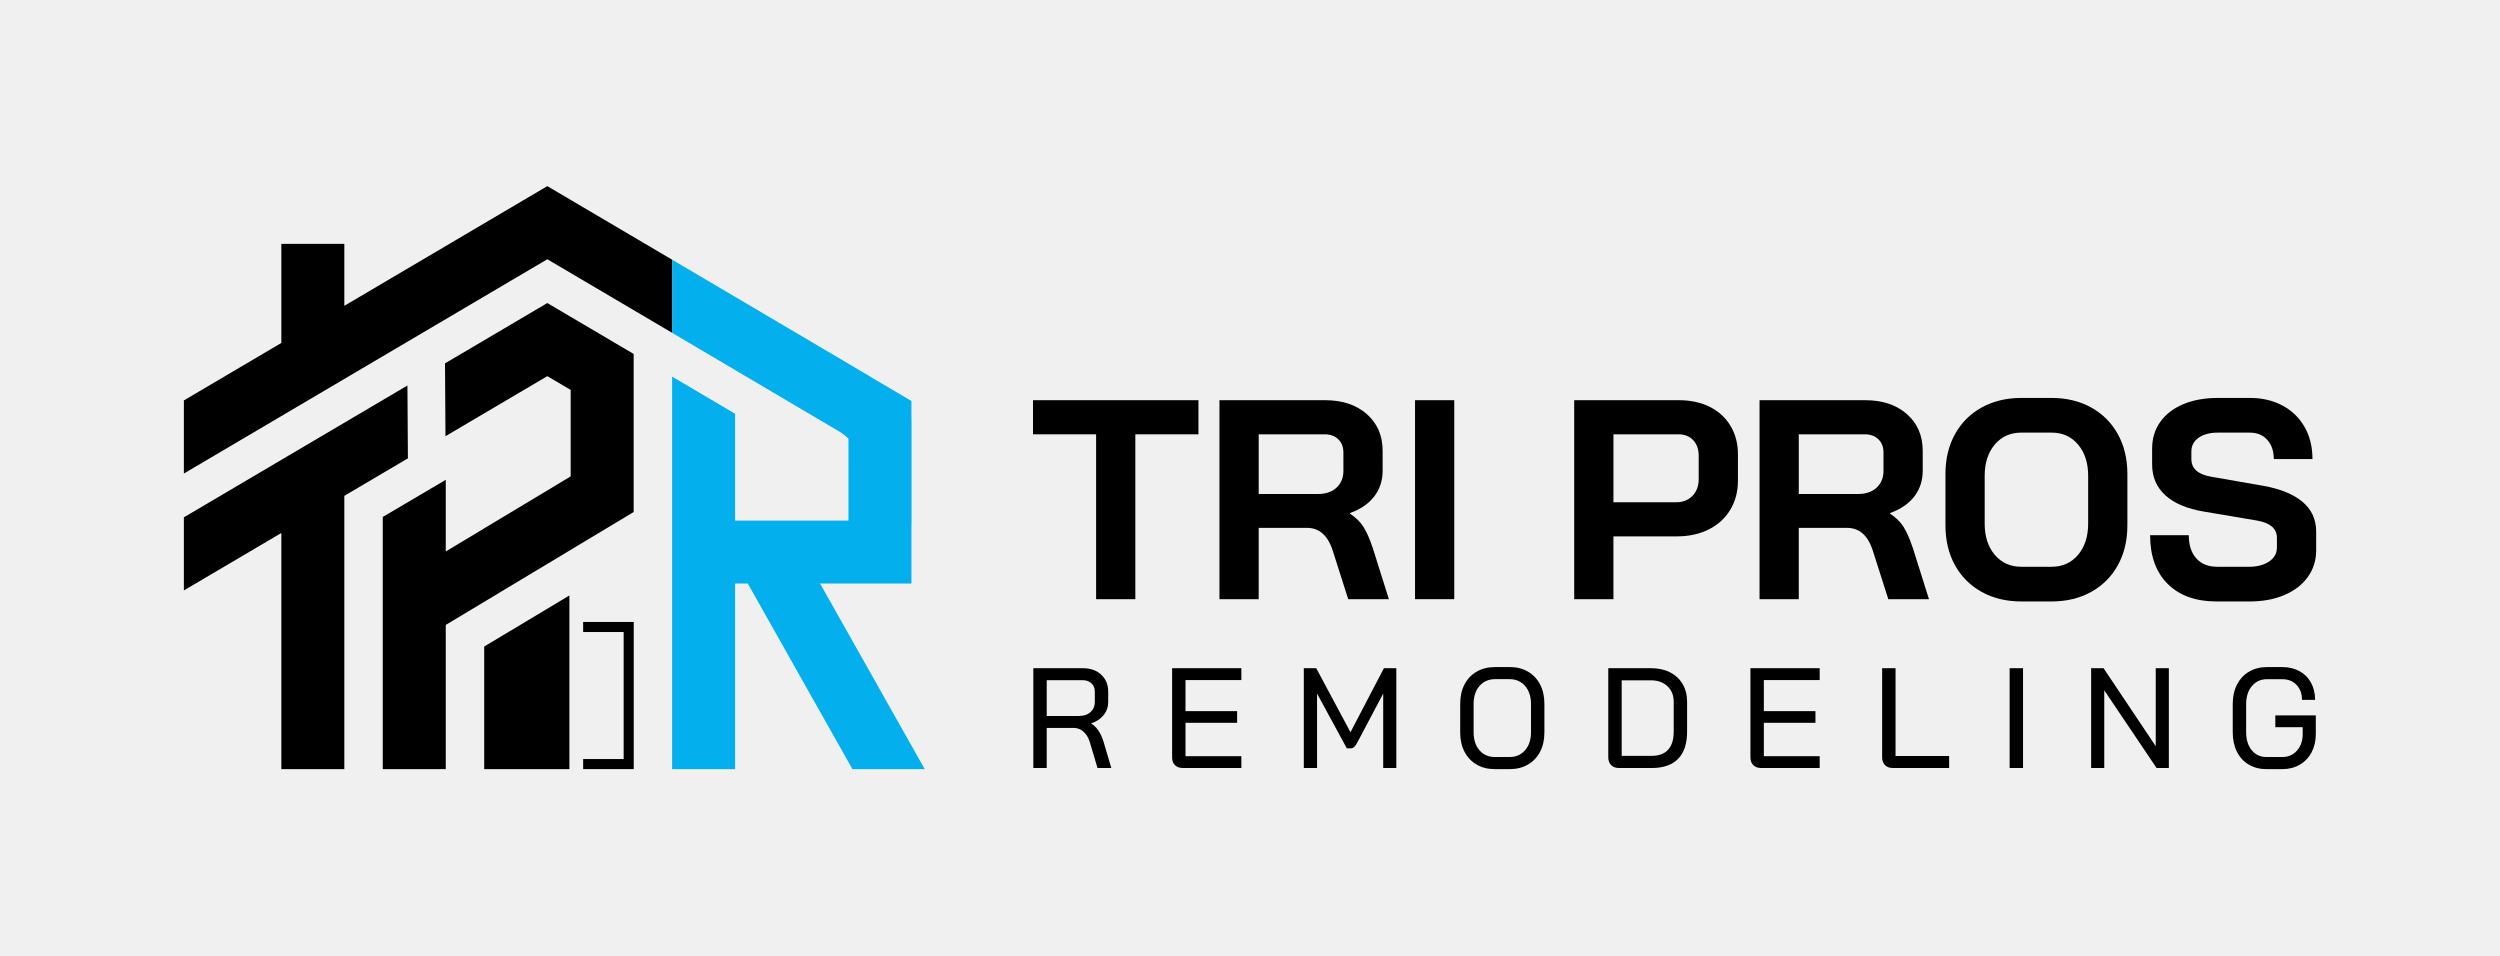
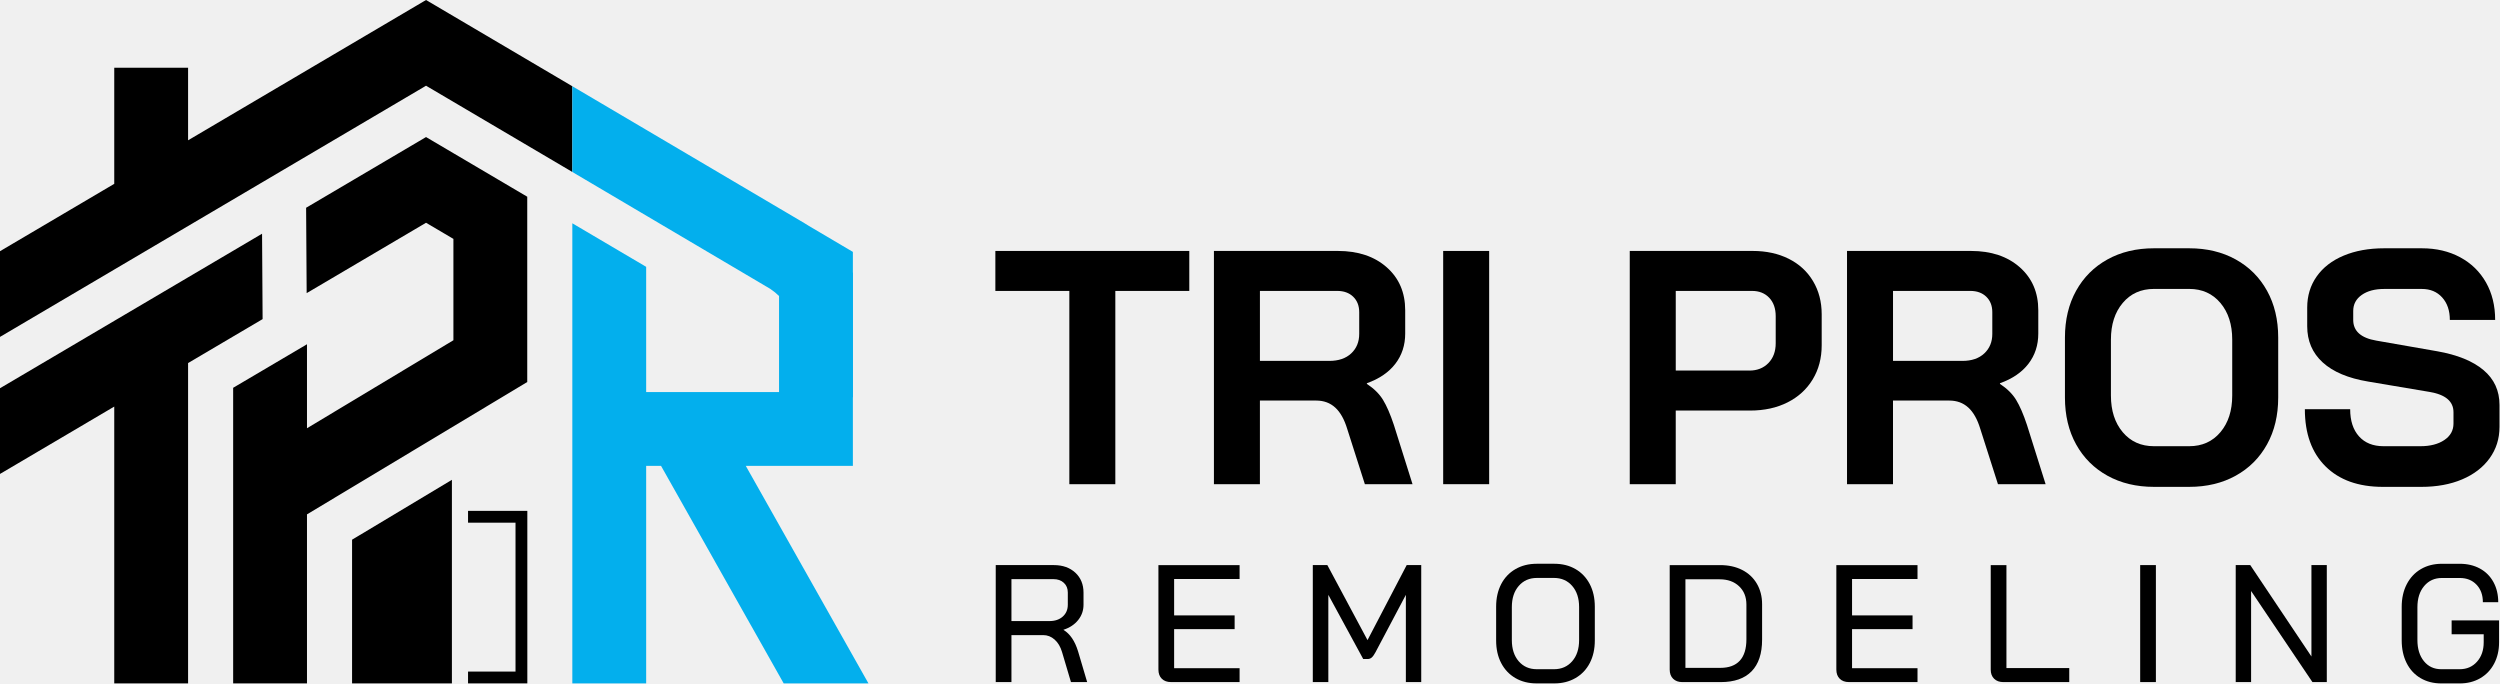
- <svg xmlns="http://www.w3.org/2000/svg" version="1.0" id="Layer_1" x="0px" y="0px" viewBox="0 0 1984.55 758.31" style="enable-background:new 0 0 1984.55 758.31;" xml:space="preserve">
-   <style type="text/css">
- 	.st0{fill:#FFFFFF;}
- 	.st1{fill:#03AFED;}
- </style>
-   <g>
-     <g>
-       <g>
-         <path d="M870.11,344.77h-50.09v-27.08h131.33v27.08h-50.09v130.88h-31.14V344.77z" />
-         <path d="M968.04,317.69h83.94c13.69,0,24.71,3.69,33.06,11.06c8.35,7.37,12.52,17.08,12.52,29.11v15.8     c0,7.82-2.22,14.63-6.66,20.42c-4.44,5.79-10.87,10.19-19.29,13.2v0.45c4.81,3.16,8.46,6.77,10.94,10.83     c2.48,4.06,4.93,9.7,7.33,16.92l12.64,40.17h-32.27l-11.96-37.46c-1.96-6.47-4.66-11.28-8.12-14.44     c-3.46-3.16-7.75-4.74-12.86-4.74h-38.14v56.64h-31.14V317.69z M1046.11,392.15c6.32,0,11.28-1.69,14.89-5.08     c3.61-3.39,5.42-7.79,5.42-13.2v-14.67c0-4.36-1.35-7.86-4.06-10.49c-2.71-2.63-6.32-3.95-10.83-3.95h-52.35v47.39H1046.11z" />
-         <path d="M1123.28,317.69h31.14v157.95h-31.14V317.69z" />
-         <path d="M1249.64,317.69h83.26c9.17,0,17.3,1.77,24.37,5.3c7.07,3.54,12.56,8.57,16.47,15.12c3.91,6.54,5.87,14.03,5.87,22.45     v20.99c0,8.73-2.03,16.44-6.09,23.13c-4.06,6.7-9.74,11.89-17.04,15.57c-7.3,3.69-15.76,5.53-25.39,5.53h-50.32v49.87h-31.14     V317.69z M1330.65,398.7c5.26,0,9.55-1.69,12.86-5.08c3.31-3.39,4.96-7.86,4.96-13.43v-18.28c0-5.26-1.47-9.44-4.4-12.52     c-2.93-3.08-6.81-4.63-11.62-4.63h-51.67v53.93H1330.65z" />
-         <path d="M1396.77,317.69h83.94c13.69,0,24.71,3.69,33.06,11.06c8.35,7.37,12.52,17.08,12.52,29.11v15.8     c0,7.82-2.22,14.63-6.66,20.42c-4.44,5.79-10.87,10.19-19.29,13.2v0.45c4.81,3.16,8.46,6.77,10.94,10.83     c2.48,4.06,4.93,9.7,7.33,16.92l12.64,40.17h-32.27l-11.96-37.46c-1.96-6.47-4.66-11.28-8.12-14.44     c-3.46-3.16-7.75-4.74-12.86-4.74h-38.14v56.64h-31.14V317.69z M1474.84,392.15c6.32,0,11.28-1.69,14.89-5.08     c3.61-3.39,5.42-7.79,5.42-13.2v-14.67c0-4.36-1.35-7.86-4.06-10.49c-2.71-2.63-6.32-3.95-10.83-3.95h-52.35v47.39H1474.84z" />
-         <path d="M1573.11,469.89c-9.1-5.04-16.17-12.11-21.21-21.21c-5.04-9.1-7.56-19.67-7.56-31.7v-40.62c0-12.03,2.52-22.6,7.56-31.7     c5.04-9.1,12.11-16.17,21.21-21.21c9.1-5.04,19.59-7.56,31.48-7.56h23.92c11.88,0,22.38,2.52,31.48,7.56     c9.1,5.04,16.17,12.11,21.21,21.21c5.04,9.1,7.56,19.67,7.56,31.7v40.62c0,12.04-2.52,22.6-7.56,31.7     c-5.04,9.1-12.11,16.17-21.21,21.21c-9.1,5.04-19.6,7.56-31.48,7.56h-23.92C1592.7,477.45,1582.21,474.93,1573.11,469.89z      M1628.51,449.92c8.72,0,15.76-3.16,21.1-9.48c5.34-6.32,8.01-14.59,8.01-24.82v-37.91c0-10.23-2.67-18.5-8.01-24.82     c-5.34-6.32-12.38-9.48-21.1-9.48h-23.92c-8.73,0-15.76,3.16-21.1,9.48c-5.34,6.32-8.01,14.59-8.01,24.82v37.91     c0,10.23,2.67,18.5,8.01,24.82c5.34,6.32,12.37,9.48,21.1,9.48H1628.51z" />
-         <path d="M1720.8,463.57c-9.33-9.25-13.99-22.15-13.99-38.7h30.69c0,7.82,1.99,13.95,5.98,18.39c3.98,4.44,9.51,6.66,16.59,6.66     h25.05c6.62,0,11.99-1.39,16.13-4.17c4.14-2.78,6.21-6.51,6.21-11.17v-7.67c0-7.37-5.42-11.96-16.25-13.76l-41.52-7     c-13.54-2.26-23.81-6.58-30.8-12.98c-7-6.39-10.49-14.55-10.49-24.48v-12.64c0-7.97,2.14-15.01,6.43-21.1     c4.29-6.09,10.38-10.79,18.28-14.1c7.9-3.31,17.04-4.96,27.42-4.96h25.5c9.78,0,18.43,2.03,25.95,6.09     c7.52,4.06,13.35,9.74,17.49,17.04c4.14,7.3,6.21,15.76,6.21,25.39h-30.69c0-6.32-1.73-11.4-5.19-15.23     c-3.46-3.84-8.05-5.75-13.76-5.75h-25.5c-6.32,0-11.4,1.35-15.23,4.06c-3.84,2.71-5.75,6.32-5.75,10.83v6.09     c0,7.52,5.19,12.19,15.57,13.99l41.29,7.22c13.69,2.41,24.14,6.66,31.37,12.75c7.22,6.09,10.83,13.96,10.83,23.58v14.89     c0,7.98-2.22,15.04-6.66,21.21c-4.44,6.17-10.64,10.94-18.62,14.33c-7.98,3.39-17.23,5.08-27.75,5.08h-25.95     C1743.06,477.45,1730.12,472.82,1720.8,463.57z" />
-       </g>
-       <g>
-         <path d="M820.28,530.43h39.29c6.05,0,10.91,1.72,14.61,5.15c3.69,3.43,5.54,7.94,5.54,13.52v8.15c0,3.92-1.21,7.39-3.64,10.41     c-2.43,3.02-5.73,5.21-9.91,6.56v0.11c4.4,2.64,7.69,7.47,9.85,14.49l6.16,20.82h-10.97l-6.05-20.37     c-1.05-3.55-2.71-6.34-4.98-8.37c-2.28-2.04-4.87-3.06-7.78-3.06h-21.49v31.8h-10.64V530.43z M856.66,568.34     c3.73,0,6.74-1.02,9.01-3.06s3.41-4.71,3.41-8.03v-8.26c0-2.72-0.9-4.9-2.69-6.56c-1.79-1.66-4.14-2.49-7.05-2.49h-28.43v28.41     H856.66z" />
-         <path d="M932.73,607.39c-1.53-1.51-2.29-3.58-2.29-6.22v-70.73h54.97v9.39h-44.33v24.67h40.97v9.28h-40.97v26.48h44.33v9.39     h-46.46C936.33,609.65,934.26,608.9,932.73,607.39z" />
-         <path d="M1034.99,530.43h9.85l27.2,50.81l26.53-50.81h9.85v79.22h-10.41v-59.07l-20.6,38.93c-0.9,1.66-1.73,2.83-2.52,3.51     c-0.78,0.68-1.7,1.02-2.74,1.02h-3.02l-23.62-43.46v59.07h-10.52V530.43z" />
-         <path d="M1172.18,606.93c-4.14-2.41-7.35-5.81-9.63-10.18c-2.28-4.38-3.41-9.47-3.41-15.28v-22.86c0-5.81,1.14-10.9,3.41-15.28     c2.28-4.37,5.5-7.77,9.68-10.18c4.18-2.41,8.99-3.62,14.44-3.62h11.87c5.45,0,10.24,1.21,14.39,3.62     c4.14,2.42,7.35,5.81,9.63,10.18c2.28,4.38,3.41,9.47,3.41,15.28v22.86c0,5.81-1.14,10.9-3.41,15.28     c-2.28,4.38-5.5,7.77-9.68,10.18c-4.18,2.42-8.96,3.62-14.33,3.62h-11.98C1181.12,610.55,1176.33,609.35,1172.18,606.93z      M1198.32,600.94c5.07,0,9.18-1.79,12.31-5.38c3.13-3.58,4.7-8.35,4.7-14.32v-22.41c0-5.96-1.57-10.73-4.7-14.32     c-3.13-3.58-7.24-5.38-12.31-5.38h-11.53c-5.08,0-9.18,1.79-12.31,5.38c-3.13,3.58-4.7,8.36-4.7,14.32v22.41     c0,5.96,1.55,10.73,4.65,14.32c3.1,3.58,7.18,5.38,12.26,5.38H1198.32z" />
-         <path d="M1278.98,607.39c-1.53-1.51-2.3-3.58-2.3-6.22v-70.73h34.14c5.67,0,10.65,1.09,14.94,3.28c4.29,2.19,7.61,5.3,9.96,9.34     c2.35,4.04,3.53,8.66,3.53,13.86v23.99c0,9.43-2.37,16.58-7.11,21.45c-4.74,4.87-11.7,7.3-20.88,7.3h-26.08     C1282.58,609.65,1280.51,608.9,1278.98,607.39z M1310.94,600.03c5.82,0,10.22-1.62,13.21-4.86c2.98-3.24,4.48-8.07,4.48-14.49     v-23.54c0-5.13-1.66-9.26-4.98-12.39c-3.32-3.13-7.71-4.7-13.15-4.7h-23.17v59.98H1310.94z" />
-         <path d="M1391.82,607.39c-1.53-1.51-2.29-3.58-2.29-6.22v-70.73h54.97v9.39h-44.33v24.67h40.97v9.28h-40.97v26.48h44.33v9.39     h-46.46C1395.42,609.65,1393.35,608.9,1391.82,607.39z" />
-         <path d="M1496.38,607.39c-1.53-1.51-2.3-3.55-2.3-6.11v-70.84h10.64v69.71h42.54v9.51h-44.67     C1499.98,609.65,1497.91,608.9,1496.38,607.39z" />
-         <path d="M1595.29,530.43h10.64v79.22h-10.64V530.43z" />
-         <path d="M1659.99,530.43h9.85l41.42,61.9v-61.9h10.41v79.22h-9.74l-41.53-61.67v61.67h-10.41V530.43z" />
-         <path d="M1785.09,606.93c-4.07-2.41-7.2-5.83-9.4-10.24c-2.2-4.41-3.3-9.52-3.3-15.33v-22.63c0-5.81,1.14-10.92,3.41-15.33     c2.28-4.41,5.47-7.83,9.57-10.24c4.1-2.41,8.84-3.62,14.22-3.62h12.09c5.15,0,9.7,1.07,13.66,3.22c3.96,2.15,7.01,5.21,9.18,9.17     c2.16,3.96,3.25,8.51,3.25,13.64h-10.41c0-4.9-1.44-8.86-4.31-11.88c-2.87-3.02-6.66-4.53-11.36-4.53h-12.09     c-4.93,0-8.92,1.81-11.98,5.43c-3.06,3.62-4.59,8.41-4.59,14.37v22.18c0,5.96,1.47,10.75,4.42,14.37     c2.95,3.62,6.85,5.43,11.7,5.43h12.54c4.78,0,8.68-1.7,11.7-5.09c3.02-3.39,4.53-7.77,4.53-13.13v-5.43h-21.72v-9.39h32.13v14.82     c0,5.43-1.12,10.26-3.36,14.48c-2.24,4.23-5.37,7.51-9.4,9.85c-4.03,2.34-8.66,3.51-13.88,3.51h-12.54     C1793.84,610.55,1789.16,609.35,1785.09,606.93z" />
-       </g>
-     </g>
-     <g>
-       <circle class="st0" cx="420.78" cy="542.16" r="8.38" />
-       <polygon points="434.47,147.75 273.33,242.76 273.33,193.61 223.33,193.61 223.33,272.24 145.96,317.86 145.96,375.9     223.33,330.29 273.33,300.81 434.47,205.8 533.53,264.2 533.53,206.15   " />
-       <polygon points="323.8,363.85 323.43,306.02 273.33,335.56 223.33,365.04 172.05,395.28 145.96,410.66 145.96,468.7     172.05,453.32 203.3,434.9 203.3,434.89 221.27,424.3 223.33,423.09 223.33,610.55 273.33,610.55 273.33,393.61 303.85,375.61       " />
-       <polygon points="434.47,240.56 353.26,288.44 353.63,346.26 353.85,346.13 387.91,326.05 434.47,298.6 453.01,309.53     453.01,378.16 353.85,437.75 353.85,380.88 324.02,398.47 303.85,410.36 303.85,610.55 353.85,610.55 353.85,496.08     503.01,406.45 503.01,280.97 453.01,251.49   " />
-       <polygon points="451.99,472.68 451.99,610.55 384.38,610.55 384.38,513.23   " />
-       <g>
-         <polygon points="503.07,610.54 462.92,610.54 462.92,602.54 495.07,602.54 495.07,501.71 462.92,501.71 462.92,493.71      503.07,493.71    " />
-       </g>
-       <path class="st1" d="M697.53,545.75l-24.56-43.56l-14.71-26.09l-1.93-3.42l-5.33-9.44h22.53h50v-46.38    c0.02-0.04,0.05-0.09,0.07-0.13v-3.49v-64.71v-16.15c-0.02-0.04-0.04-0.08-0.07-0.12v-13.93l-29.73-17.55l-0.14-0.09    c-1-0.64-2-1.28-3.04-1.88l-17.09-10.08l-89.99-53.09l-24.01-14.16l-25.99-15.33v48.07v9.98v0.02l134.03,79.14l0.03,0.02    c2.24,1.5,4.21,3.12,5.93,4.84v53.47v11.55h-89.99v-84.8l-50-29.48v311.59h50V463.24h10.08l5.32,9.44l2.27,4.02l28.69,50.88    l-0.01,0.01l24.56,43.56l0.01-0.01l22.22,39.41h57.4L697.53,545.75z" />
-     </g>
-   </g>
+ <svg xmlns="http://www.w3.org/2000/svg" width="1693" height="463" viewBox="0 0 1693 463" fill="none">
+   <path d="M724.15 197.02H674.06V169.94H805.39V197.02H755.3V327.9H724.16V197.02H724.15Z" fill="black" />
+   <path d="M822.08 169.94H906.02C919.71 169.94 930.73 173.63 939.08 181C947.43 188.37 951.6 198.08 951.6 210.11V225.91C951.6 233.73 949.38 240.54 944.94 246.33C940.5 252.12 934.07 256.52 925.65 259.53V259.98C930.46 263.14 934.11 266.75 936.59 270.81C939.07 274.87 941.52 280.51 943.92 287.73L956.56 327.9H924.29L912.33 290.44C910.37 283.97 907.67 279.16 904.21 276C900.75 272.84 896.46 271.26 891.35 271.26H853.21V327.9H822.07V169.94H822.08ZM900.15 244.4C906.47 244.4 911.43 242.71 915.04 239.32C918.65 235.93 920.46 231.53 920.46 226.12V211.45C920.46 207.09 919.11 203.59 916.4 200.96C913.69 198.33 910.08 197.01 905.57 197.01H853.22V244.4H900.15Z" fill="black" />
+   <path d="M977.32 169.94H1008.46V327.89H977.32V169.94Z" fill="black" />
+   <path d="M1103.68 169.94H1186.94C1196.11 169.94 1204.24 171.71 1211.31 175.24C1218.38 178.78 1223.87 183.81 1227.78 190.36C1231.69 196.9 1233.65 204.39 1233.65 212.81V233.8C1233.65 242.53 1231.62 250.24 1227.56 256.93C1223.5 263.63 1217.82 268.82 1210.52 272.5C1203.22 276.19 1194.76 278.03 1185.13 278.03H1134.81V327.9H1103.67V169.94H1103.68ZM1184.69 250.95C1189.95 250.95 1194.24 249.26 1197.55 245.87C1200.86 242.48 1202.51 238.01 1202.51 232.44V214.16C1202.51 208.9 1201.04 204.72 1198.11 201.64C1195.18 198.56 1191.3 197.01 1186.49 197.01H1134.82V250.94H1184.69V250.95Z" fill="black" />
+   <path d="M1250.81 169.94H1334.75C1348.44 169.94 1359.46 173.63 1367.81 181C1376.16 188.37 1380.33 198.08 1380.33 210.11V225.91C1380.33 233.73 1378.11 240.54 1373.67 246.33C1369.23 252.12 1362.8 256.52 1354.38 259.53V259.98C1359.19 263.14 1362.84 266.75 1365.32 270.81C1367.8 274.87 1370.25 280.51 1372.65 287.73L1385.29 327.9H1353.02L1341.06 290.44C1339.1 283.97 1336.4 279.16 1332.94 276C1329.48 272.84 1325.19 271.26 1320.08 271.26H1281.94V327.9H1250.8V169.94H1250.81ZM1328.88 244.4C1335.2 244.4 1340.16 242.71 1343.77 239.32C1347.38 235.93 1349.19 231.53 1349.19 226.12V211.45C1349.19 207.09 1347.84 203.59 1345.13 200.96C1342.42 198.33 1338.81 197.01 1334.3 197.01H1281.95V244.4H1328.88Z" fill="black" />
+   <path d="M1427.15 322.14C1418.05 317.1 1410.98 310.03 1405.94 300.93C1400.9 291.83 1398.38 281.26 1398.38 269.23V228.61C1398.38 216.58 1400.9 206.01 1405.94 196.91C1410.98 187.81 1418.05 180.74 1427.15 175.7C1436.25 170.66 1446.74 168.14 1458.63 168.14H1482.55C1494.43 168.14 1504.93 170.66 1514.03 175.7C1523.13 180.74 1530.2 187.81 1535.24 196.91C1540.28 206.01 1542.8 216.58 1542.8 228.61V269.23C1542.8 281.27 1540.28 291.83 1535.24 300.93C1530.2 310.03 1523.13 317.1 1514.03 322.14C1504.93 327.18 1494.43 329.7 1482.55 329.7H1458.63C1446.74 329.7 1436.25 327.18 1427.15 322.14ZM1482.55 302.17C1491.27 302.17 1498.31 299.01 1503.65 292.69C1508.99 286.37 1511.66 278.1 1511.66 267.87V229.96C1511.66 219.73 1508.99 211.46 1503.65 205.14C1498.31 198.82 1491.27 195.66 1482.55 195.66H1458.63C1449.9 195.66 1442.87 198.82 1437.53 205.14C1432.19 211.46 1429.52 219.73 1429.52 229.96V267.87C1429.52 278.1 1432.19 286.37 1437.53 292.69C1442.87 299.01 1449.9 302.17 1458.63 302.17H1482.55Z" fill="black" />
+   <path d="M1574.84 315.82C1565.51 306.57 1560.85 293.67 1560.85 277.12H1591.54C1591.54 284.94 1593.53 291.07 1597.52 295.51C1601.5 299.95 1607.03 302.17 1614.11 302.17H1639.16C1645.78 302.17 1651.15 300.78 1655.29 298C1659.43 295.22 1661.5 291.49 1661.5 286.83V279.16C1661.5 271.79 1656.08 267.2 1645.25 265.4L1603.73 258.4C1590.19 256.14 1579.92 251.82 1572.93 245.42C1565.93 239.03 1562.44 230.87 1562.44 220.94V208.3C1562.44 200.33 1564.58 193.29 1568.87 187.2C1573.16 181.11 1579.25 176.41 1587.15 173.1C1595.05 169.79 1604.19 168.14 1614.57 168.14H1640.07C1649.85 168.14 1658.5 170.17 1666.02 174.23C1673.54 178.29 1679.37 183.97 1683.51 191.27C1687.65 198.57 1689.72 207.03 1689.72 216.66H1659.03C1659.03 210.34 1657.3 205.26 1653.84 201.43C1650.38 197.59 1645.79 195.68 1640.08 195.68H1614.58C1608.26 195.68 1603.18 197.03 1599.35 199.74C1595.51 202.45 1593.6 206.06 1593.6 210.57V216.66C1593.6 224.18 1598.79 228.85 1609.17 230.65L1650.46 237.87C1664.15 240.28 1674.6 244.53 1681.83 250.62C1689.05 256.71 1692.66 264.58 1692.66 274.2V289.09C1692.66 297.07 1690.44 304.13 1686 310.3C1681.56 316.47 1675.36 321.24 1667.38 324.63C1659.4 328.02 1650.15 329.71 1639.63 329.71H1613.68C1597.1 329.7 1584.16 325.07 1574.84 315.82Z" fill="black" />
+   <path d="M674.32 382.68H713.61C719.66 382.68 724.52 384.4 728.22 387.83C731.91 391.26 733.76 395.77 733.76 401.35V409.5C733.76 413.42 732.55 416.89 730.12 419.91C727.69 422.93 724.39 425.12 720.21 426.47V426.58C724.61 429.22 727.9 434.05 730.06 441.07L736.22 461.89H725.25L719.2 441.52C718.15 437.97 716.49 435.18 714.22 433.15C711.94 431.11 709.35 430.09 706.44 430.09H684.95V461.89H674.31V382.68H674.32ZM710.7 420.59C714.43 420.59 717.44 419.57 719.71 417.53C721.98 415.49 723.12 412.82 723.12 409.5V401.24C723.12 398.52 722.22 396.34 720.43 394.68C718.64 393.02 716.29 392.19 713.38 392.19H684.95V420.6H710.7V420.59Z" fill="black" />
+   <path d="M786.77 459.64C785.24 458.13 784.48 456.06 784.48 453.42V382.69H839.45V392.08H795.12V416.75H836.09V426.03H795.12V452.51H839.45V461.9H792.99C790.37 461.9 788.3 461.15 786.77 459.64Z" fill="black" />
+   <path d="M889.03 382.68H898.88L926.08 433.49L952.61 382.68H962.46V461.9H952.05V402.83L931.45 441.76C930.55 443.42 929.72 444.59 928.93 445.27C928.15 445.95 927.23 446.29 926.19 446.29H923.17L899.55 402.83V461.9H889.03V382.68Z" fill="black" />
+   <path d="M1026.22 459.18C1022.08 456.77 1018.87 453.37 1016.59 449C1014.31 444.62 1013.18 439.53 1013.18 433.72V410.86C1013.18 405.05 1014.32 399.96 1016.59 395.58C1018.87 391.21 1022.09 387.81 1026.27 385.4C1030.45 382.99 1035.26 381.78 1040.71 381.78H1052.58C1058.03 381.78 1062.82 382.99 1066.97 385.4C1071.11 387.82 1074.32 391.21 1076.6 395.58C1078.88 399.96 1080.01 405.05 1080.01 410.86V433.72C1080.01 439.53 1078.87 444.62 1076.6 449C1074.32 453.38 1071.1 456.77 1066.92 459.18C1062.74 461.6 1057.96 462.8 1052.59 462.8H1040.61C1035.16 462.8 1030.37 461.6 1026.22 459.18ZM1052.36 453.19C1057.43 453.19 1061.54 451.4 1064.67 447.81C1067.8 444.23 1069.37 439.46 1069.37 433.49V411.08C1069.37 405.12 1067.8 400.35 1064.67 396.76C1061.54 393.18 1057.43 391.38 1052.36 391.38H1040.83C1035.75 391.38 1031.65 393.17 1028.52 396.76C1025.39 400.34 1023.82 405.12 1023.82 411.08V433.49C1023.82 439.45 1025.37 444.22 1028.47 447.81C1031.57 451.39 1035.65 453.19 1040.73 453.19H1052.36Z" fill="black" />
+   <path d="M1133.02 459.64C1131.49 458.13 1130.72 456.06 1130.72 453.42V382.69H1164.86C1170.53 382.69 1175.51 383.78 1179.8 385.97C1184.09 388.16 1187.41 391.27 1189.76 395.31C1192.11 399.35 1193.29 403.97 1193.29 409.17V433.16C1193.29 442.59 1190.92 449.74 1186.18 454.61C1181.44 459.48 1174.48 461.91 1165.3 461.91H1139.22C1136.62 461.9 1134.55 461.15 1133.02 459.64ZM1164.98 452.28C1170.8 452.28 1175.2 450.66 1178.19 447.42C1181.17 444.18 1182.67 439.35 1182.67 432.93V409.39C1182.67 404.26 1181.01 400.13 1177.69 397C1174.37 393.87 1169.98 392.3 1164.54 392.3H1141.37V452.28H1164.98Z" fill="black" />
+   <path d="M1245.86 459.64C1244.33 458.13 1243.57 456.06 1243.57 453.42V382.69H1298.54V392.08H1254.21V416.75H1295.18V426.03H1254.21V452.51H1298.54V461.9H1252.08C1249.46 461.9 1247.39 461.15 1245.86 459.64Z" fill="black" />
+   <path d="M1350.42 459.64C1348.89 458.13 1348.12 456.09 1348.12 453.53V382.69H1358.76V452.4H1401.3V461.91H1356.63C1354.02 461.9 1351.95 461.15 1350.42 459.64Z" fill="black" />
+   <path d="M1449.33 382.68H1459.97V461.9H1449.33V382.68Z" fill="black" />
+   <path d="M1514.03 382.68H1523.88L1565.3 444.58V382.68H1575.71V461.9H1565.97L1524.44 400.23V461.9H1514.03V382.68Z" fill="black" />
+   <path d="M1639.13 459.18C1635.06 456.77 1631.93 453.35 1629.73 448.94C1627.53 444.53 1626.43 439.42 1626.43 433.61V410.98C1626.43 405.17 1627.57 400.06 1629.84 395.65C1632.12 391.24 1635.31 387.82 1639.41 385.41C1643.51 383 1648.25 381.79 1653.63 381.79H1665.72C1670.87 381.79 1675.42 382.86 1679.38 385.01C1683.34 387.16 1686.39 390.22 1688.56 394.18C1690.72 398.14 1691.81 402.69 1691.81 407.82H1681.4C1681.4 402.92 1679.96 398.96 1677.09 395.94C1674.22 392.92 1670.43 391.41 1665.73 391.41H1653.64C1648.71 391.41 1644.72 393.22 1641.66 396.84C1638.6 400.46 1637.07 405.25 1637.07 411.21V433.39C1637.07 439.35 1638.54 444.14 1641.49 447.76C1644.44 451.38 1648.34 453.19 1653.19 453.19H1665.73C1670.51 453.19 1674.41 451.49 1677.43 448.1C1680.45 444.71 1681.96 440.33 1681.96 434.97V429.54H1660.24V420.15H1692.37V434.97C1692.37 440.4 1691.25 445.23 1689.01 449.45C1686.77 453.68 1683.64 456.96 1679.61 459.3C1675.58 461.64 1670.95 462.81 1665.73 462.81H1653.19C1647.88 462.8 1643.2 461.6 1639.13 459.18Z" fill="black" />
+   <path d="M274.82 402.79C279.448 402.79 283.2 399.038 283.2 394.41C283.2 389.782 279.448 386.03 274.82 386.03C270.192 386.03 266.44 389.782 266.44 394.41C266.44 399.038 270.192 402.79 274.82 402.79Z" fill="white" />
+   <path d="M288.51 0L127.37 95.01V45.86H77.37V124.49L0 170.11V228.15L77.37 182.54L127.37 153.06L288.51 58.05L387.57 116.45V58.4L288.51 0Z" fill="black" />
+   <path d="M177.84 216.1L177.47 158.27L127.37 187.81L77.37 217.29L26.09 247.53L0 262.91V320.95L26.09 305.57L57.34 287.15V287.14L75.31 276.55L77.37 275.34V462.8H127.37V245.86L157.89 227.86L177.84 216.1Z" fill="black" />
+   <path d="M288.51 92.81L207.3 140.69L207.67 198.51L207.89 198.38L241.95 178.3L288.51 150.85L307.05 161.78V230.41L207.89 290V233.13L178.06 250.72L157.89 262.61V462.8H207.89V348.33L357.05 258.7V133.22L307.05 103.74L288.51 92.81Z" fill="black" />
+   <path d="M306.03 324.93V462.8H238.42V365.48L306.03 324.93Z" fill="black" />
+   <path d="M357.11 462.79H316.96V454.79H349.11V353.96H316.96V345.96H357.11V462.79Z" fill="black" />
+   <path d="M551.57 398L527.01 354.44L512.3 328.35L510.37 324.93L505.04 315.49H527.57H577.57V269.11C577.59 269.07 577.62 269.02 577.64 268.98V265.49V200.78V184.63C577.62 184.59 577.6 184.55 577.57 184.51V170.58L547.84 153.03L547.7 152.94C546.7 152.3 545.7 151.66 544.66 151.06L527.57 140.98L437.58 87.89L413.57 73.73L387.58 58.4V106.47V116.45V116.47L521.61 195.61L521.64 195.63C523.88 197.13 525.85 198.75 527.57 200.47V253.94V265.49H437.58V180.69L387.58 151.21V462.8H437.58V315.49H447.66L452.98 324.93L455.25 328.95L483.94 379.83L483.93 379.84L508.49 423.4L508.5 423.39L530.72 462.8H588.12L551.57 398Z" fill="#03AFED" />
</svg>
